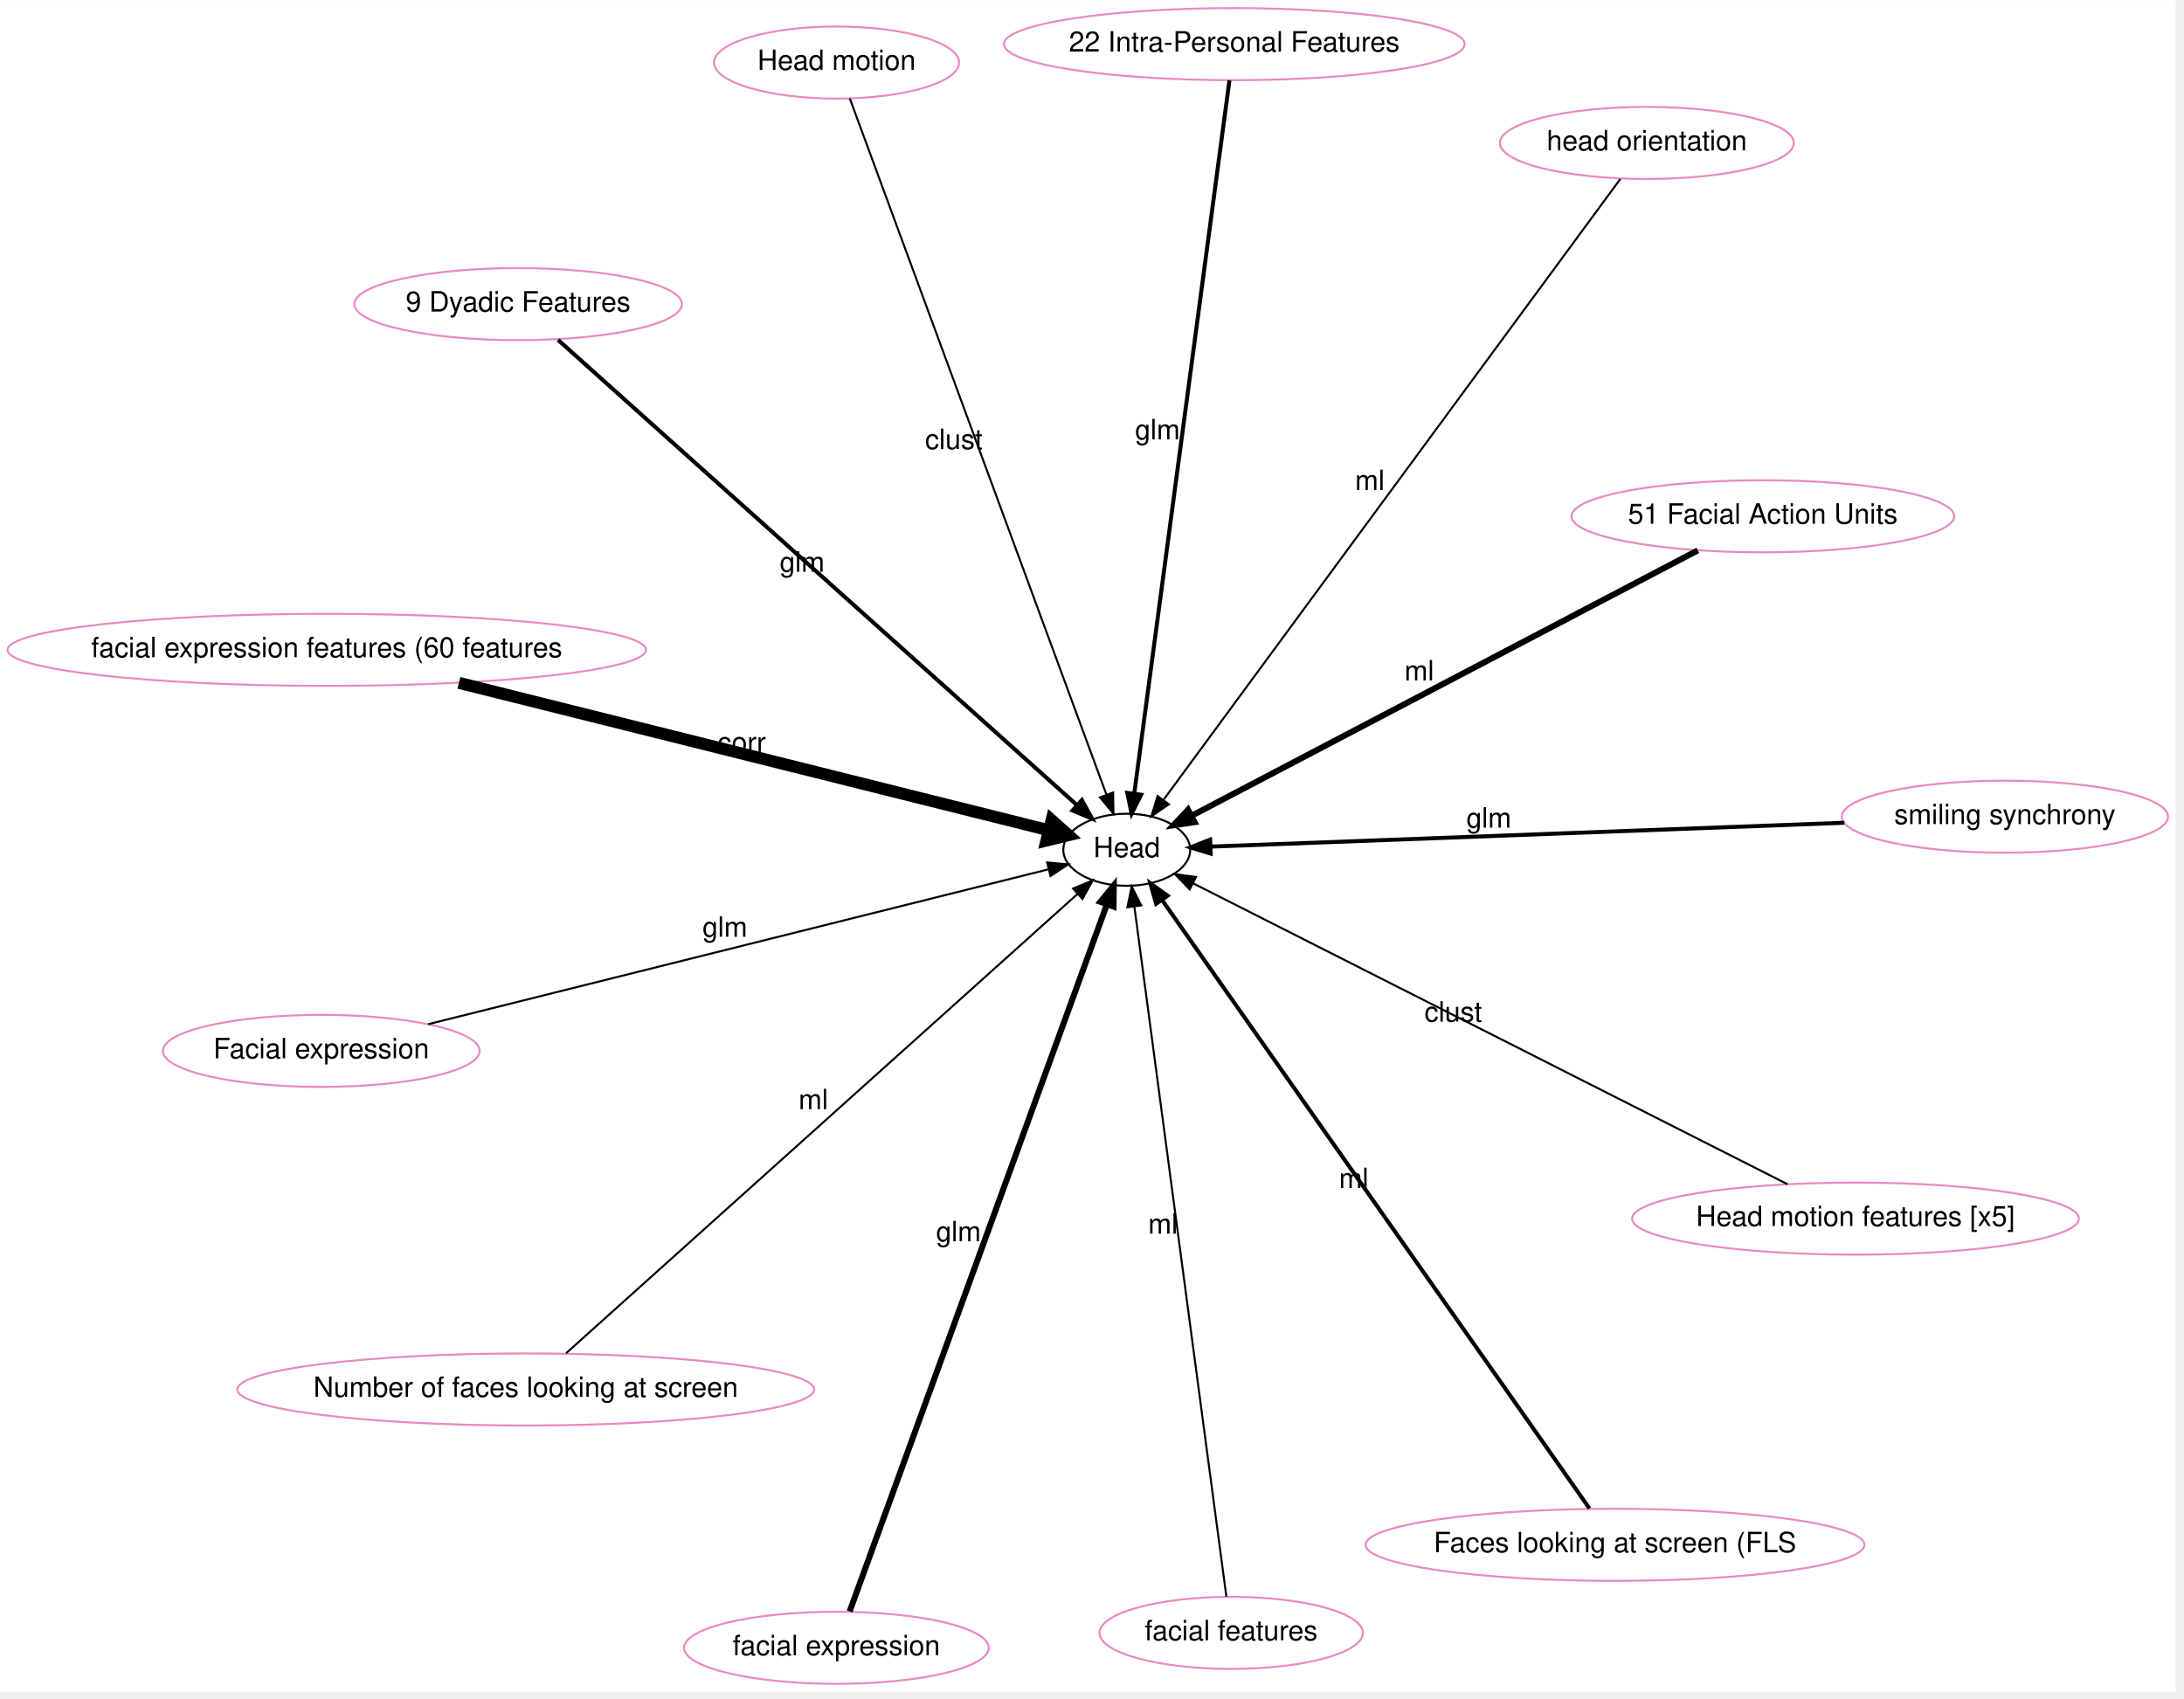
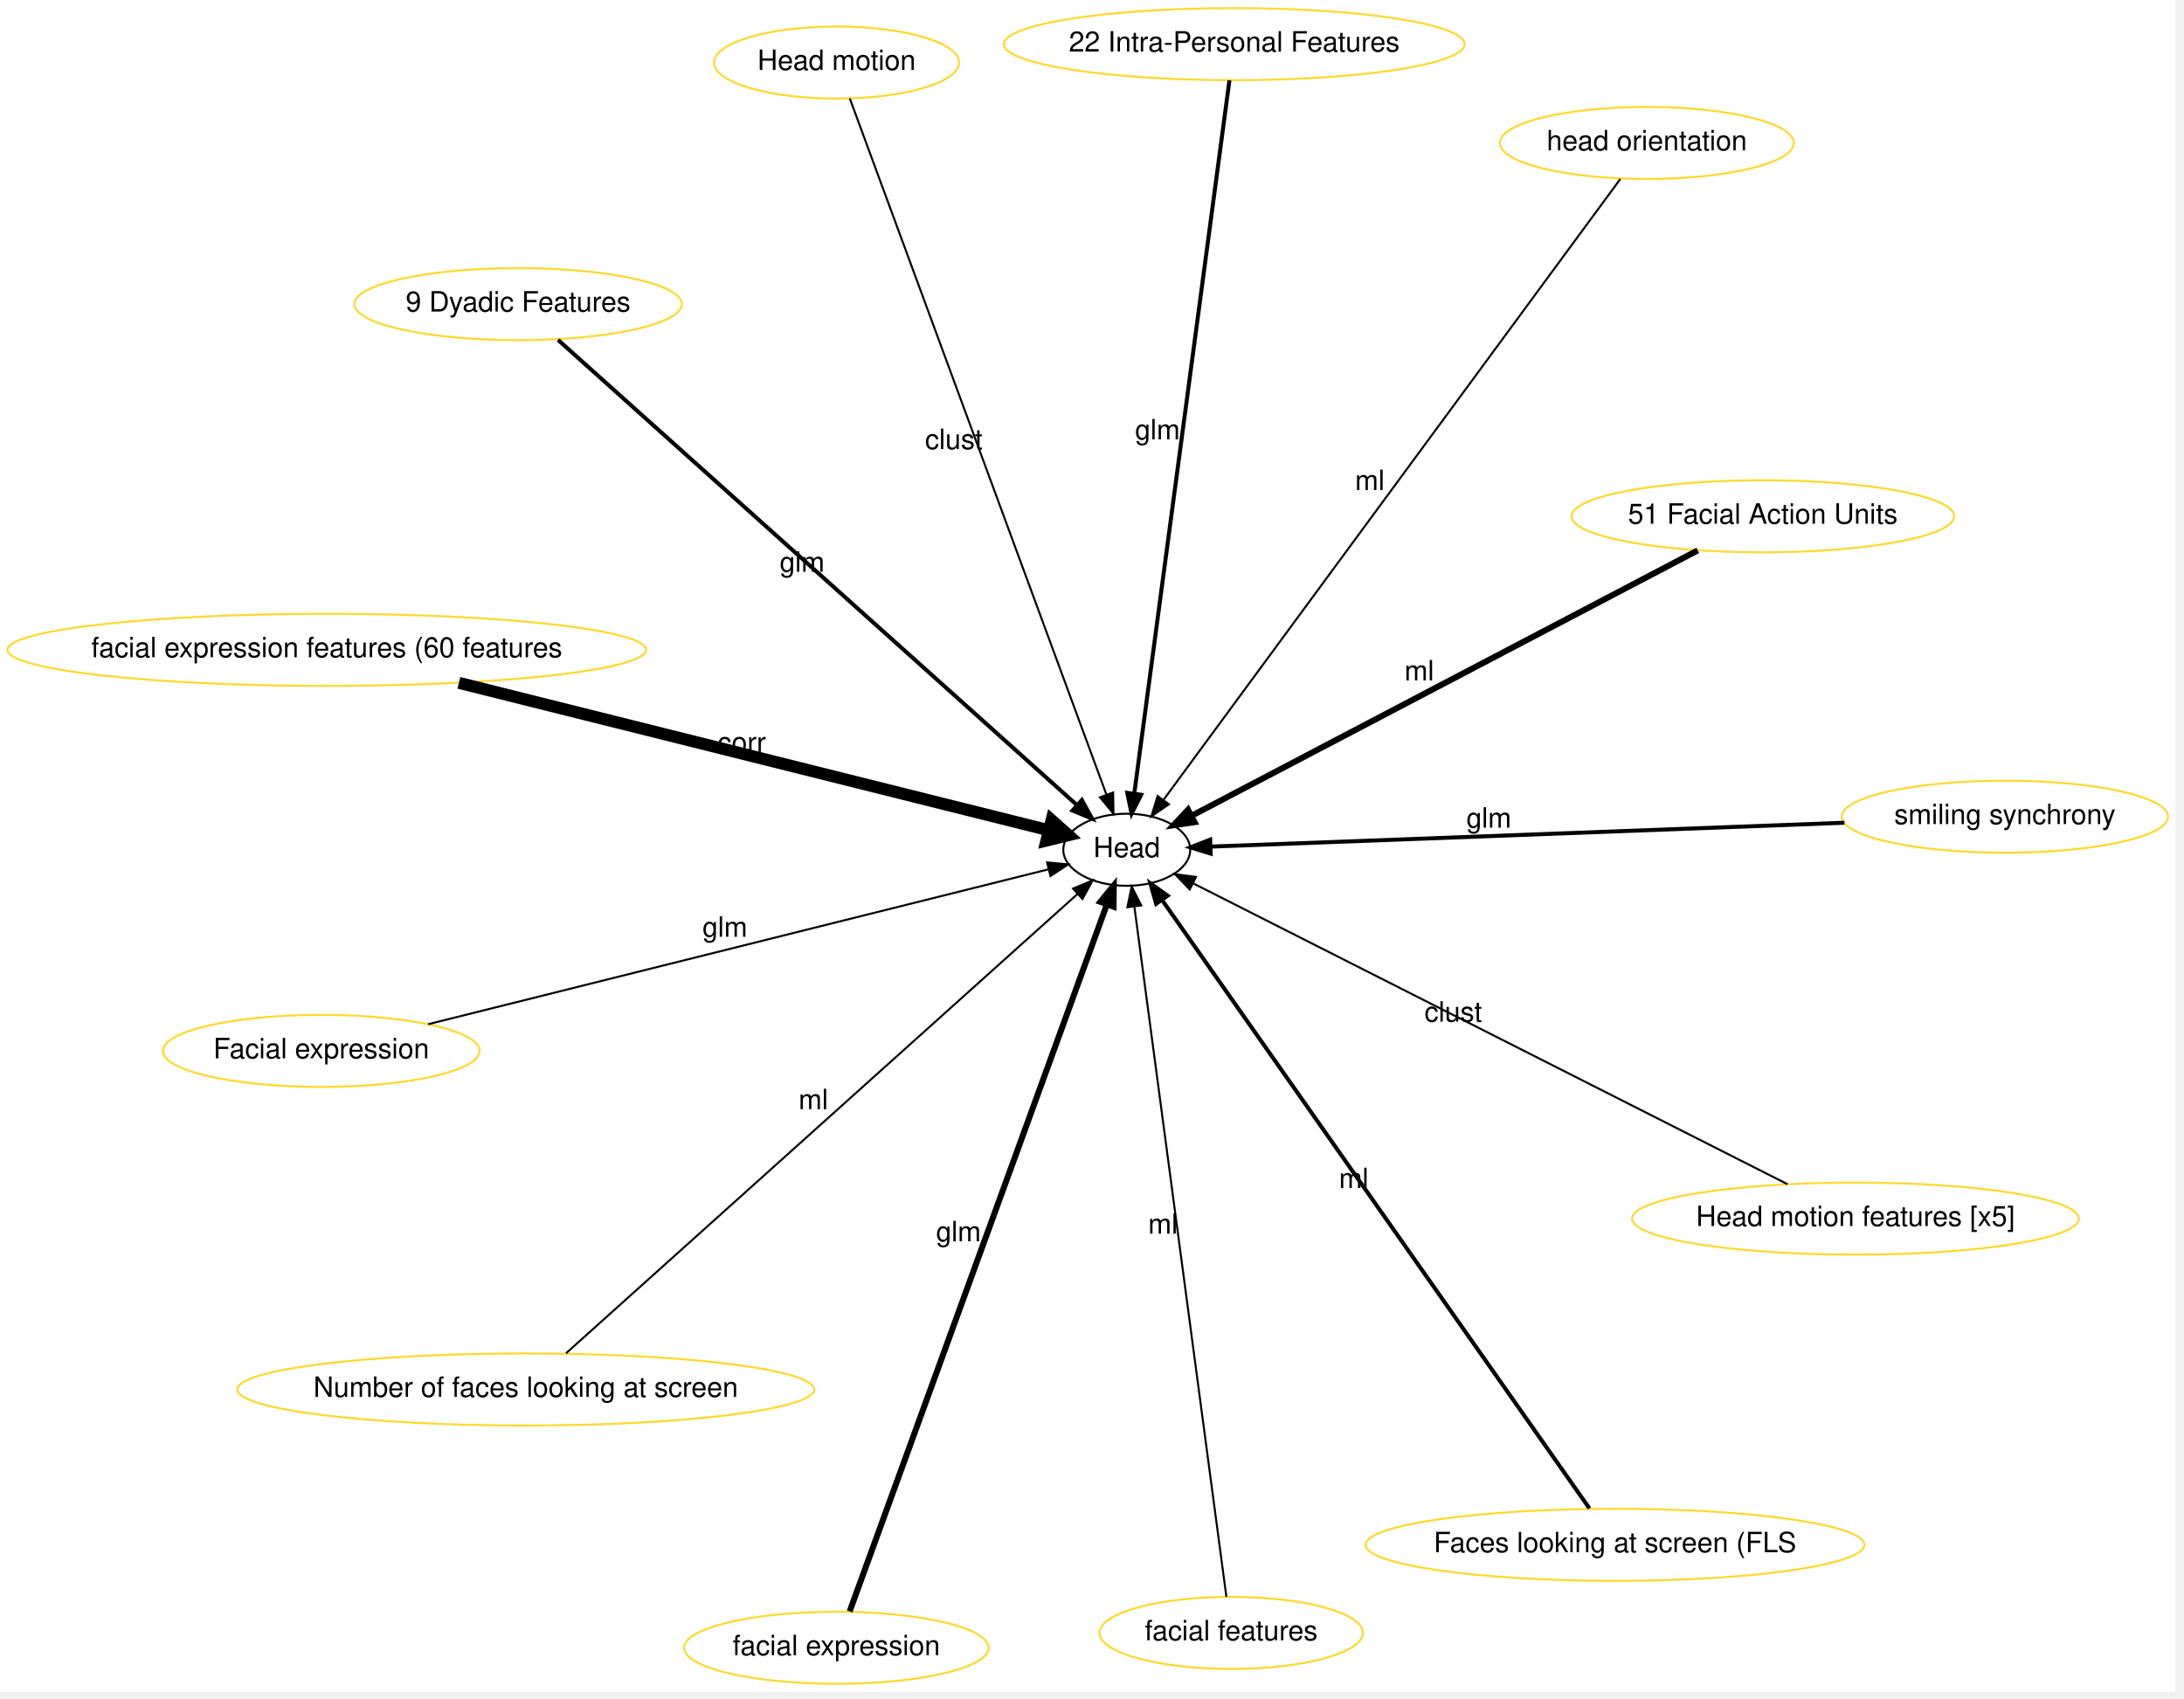
<svg xmlns="http://www.w3.org/2000/svg" xmlns:xlink="http://www.w3.org/1999/xlink" width="1080pt" height="840pt" viewBox="0.00 0.00 1080.00 839.89">
  <g id="graph0" class="graph" transform="scale(0.99 0.99) rotate(0) translate(4 841.09)">
    <polygon fill="white" stroke="transparent" points="-4,4 -4,-841.09 1082.69,-841.09 1082.69,4 -4,4" />
    <g id="node1" class="node">
      <g id="a_node1">
        <a xlink:href="index.svg" xlink:title="Head">
          <ellipse fill="none" stroke="black" cx="558.82" cy="-416.65" rx="31.7" ry="18" />
          <text text-anchor="middle" x="558.82" y="-412.95" font-family="Helvetica,sans-Serif" font-size="14.00">Head</text>
        </a>
      </g>
    </g>
    <g id="node2" class="node">
      <g id="a_node2">
        <a xlink:href="https://scholar.google.com/scholar?hl=en&amp;q=Automatic%20Recognition%20of%20Affective%20Laughter%20in%20Spontaneous%20Dyadic%20Interactions%20from%20Audiovisual%20Signals" xlink:title="51 Facial Action Units" target="_blank">
-           <ellipse fill="none" stroke="#e78ac3" cx="876.54" cy="-583.24" rx="95.58" ry="18" />
+           <ellipse fill="none" stroke="#ffd92f" cx="876.54" cy="-583.24" rx="95.58" ry="18" />
          <text text-anchor="middle" x="876.54" y="-579.54" font-family="Helvetica,sans-Serif" font-size="14.00">51 Facial Action Units</text>
        </a>
      </g>
    </g>
    <g id="edge1" class="edge">
      <path fill="none" stroke="black" stroke-width="3" d="M844.03,-566.2C783.08,-534.24 652.3,-465.67 591.34,-433.7" />
      <polygon fill="black" stroke="black" stroke-width="3" points="592.66,-430.44 582.18,-428.9 589.41,-436.64 592.66,-430.44" />
      <g id="a_edge1-label">
        <a xlink:title="3">
          <text text-anchor="middle" x="704.92" y="-501.25" font-family="Helvetica,sans-Serif" font-size="14.00">ml</text>
        </a>
      </g>
    </g>
    <g id="node3" class="node">
      <g id="a_node3">
        <a xlink:href="https://scholar.google.com/scholar?hl=en&amp;q=The%20Additive%20Value%20of%20Multimodal%20Features%20for%20Predicting%20Engagement,%20Frustration,%20and%20Learning%20during%20Tutoring" xlink:title="facial expression" target="_blank">
-           <ellipse fill="none" stroke="#e78ac3" cx="413.79" cy="-18" rx="76.09" ry="18" />
+           <ellipse fill="none" stroke="#ffd92f" cx="413.79" cy="-18" rx="76.09" ry="18" />
          <text text-anchor="middle" x="413.79" y="-14.3" font-family="Helvetica,sans-Serif" font-size="14.00">facial expression</text>
        </a>
      </g>
    </g>
    <g id="edge2" class="edge">
      <path fill="none" stroke="black" stroke-width="3" d="M420.4,-36.17C443.53,-99.74 520.93,-312.5 548.76,-388.98" />
      <polygon fill="black" stroke="black" stroke-width="3" points="545.63,-390.64 552.34,-398.84 552.21,-388.24 545.63,-390.64" />
      <g id="a_edge2-label">
        <a xlink:title="3">
          <text text-anchor="middle" x="474.78" y="-221.07" font-family="Helvetica,sans-Serif" font-size="14.00">glm</text>
        </a>
      </g>
    </g>
    <g id="node4" class="node">
      <g id="a_node4">
        <a xlink:href="https://scholar.google.com/scholar?hl=en&amp;q=Personality%20Trait%20Classification%20via%20Co-Occurrent%20Multiparty%20Multimodal%20Event%20Discovery" xlink:title="Head motion" target="_blank">
-           <ellipse fill="none" stroke="#e78ac3" cx="413.87" cy="-809.9" rx="61.19" ry="18" />
+           <ellipse fill="none" stroke="#ffd92f" cx="413.87" cy="-809.9" rx="61.19" ry="18" />
          <text text-anchor="middle" x="413.87" y="-806.2" font-family="Helvetica,sans-Serif" font-size="14.00">Head motion</text>
        </a>
      </g>
    </g>
    <g id="edge3" class="edge">
      <path fill="none" stroke="black" d="M420.47,-791.98C443.54,-729.41 520.6,-520.35 548.57,-444.47" />
      <polygon fill="black" stroke="black" points="552.01,-445.27 552.18,-434.68 545.44,-442.85 552.01,-445.27" />
      <g id="a_edge3-label">
        <a xlink:title="1">
          <text text-anchor="middle" x="472.44" y="-616.82" font-family="Helvetica,sans-Serif" font-size="14.00">clust</text>
        </a>
      </g>
    </g>
    <g id="node5" class="node">
      <g id="a_node5">
        <a xlink:href="https://scholar.google.com/scholar?hl=en&amp;q=Personality%20classification%20and%20behaviour%20interpretation:%20An%20approach%20based%20on%20feature%20categories" xlink:title="22 Intra-Personal Features" target="_blank">
-           <ellipse fill="none" stroke="#e78ac3" cx="612.52" cy="-819.09" rx="115.08" ry="18" />
+           <ellipse fill="none" stroke="#ffd92f" cx="612.52" cy="-819.09" rx="115.08" ry="18" />
          <text text-anchor="middle" x="612.52" y="-815.39" font-family="Helvetica,sans-Serif" font-size="14.00">22 Intra-Personal Features</text>
        </a>
      </g>
    </g>
    <g id="edge4" class="edge">
      <path fill="none" stroke="black" stroke-width="2" d="M610.11,-801.02C601.59,-737.18 572.88,-522.01 562.56,-444.65" />
      <polygon fill="black" stroke="black" stroke-width="2" points="566.02,-444.13 561.23,-434.68 559.08,-445.05 566.02,-444.13" />
      <g id="a_edge4-label">
        <a xlink:title="2">
          <text text-anchor="middle" x="574.17" y="-621.65" font-family="Helvetica,sans-Serif" font-size="14.00">glm</text>
        </a>
      </g>
    </g>
    <g id="node6" class="node">
      <g id="a_node6">
        <a xlink:href="https://scholar.google.com/scholar?hl=en&amp;q=Personality%20classification%20and%20behaviour%20interpretation:%20An%20approach%20based%20on%20feature%20categories" xlink:title="9 Dyadic Features" target="_blank">
-           <ellipse fill="none" stroke="#e78ac3" cx="254.81" cy="-689.22" rx="81.79" ry="18" />
+           <ellipse fill="none" stroke="#ffd92f" cx="254.81" cy="-689.22" rx="81.79" ry="18" />
          <text text-anchor="middle" x="254.81" y="-685.52" font-family="Helvetica,sans-Serif" font-size="14.00">9 Dyadic Features</text>
        </a>
      </g>
    </g>
    <g id="edge5" class="edge">
      <path fill="none" stroke="black" stroke-width="2" d="M274.76,-671.34C328.25,-623.38 474.83,-491.96 533.78,-439.11" />
      <polygon fill="black" stroke="black" stroke-width="2" points="536.39,-441.47 541.5,-432.19 531.72,-436.26 536.39,-441.47" />
      <g id="a_edge5-label">
        <a xlink:title="2">
          <text text-anchor="middle" x="396.66" y="-555.53" font-family="Helvetica,sans-Serif" font-size="14.00">glm</text>
        </a>
      </g>
    </g>
    <g id="node7" class="node">
      <g id="a_node7">
        <a xlink:href="https://scholar.google.com/scholar?hl=en&amp;q=Going%20beyond%20what%20is%20visible:%20What%20multichannel%20data%20can%20reveal%20about%20interaction%20in%20the%20context%20of%20collaborative%20learning?" xlink:title="Facial expression" target="_blank">
-           <ellipse fill="none" stroke="#e78ac3" cx="156.47" cy="-316.18" rx="79.09" ry="18" />
+           <ellipse fill="none" stroke="#ffd92f" cx="156.47" cy="-316.18" rx="79.09" ry="18" />
          <text text-anchor="middle" x="156.47" y="-312.48" font-family="Helvetica,sans-Serif" font-size="14.00">Facial expression</text>
        </a>
      </g>
    </g>
    <g id="edge6" class="edge">
      <path fill="none" stroke="black" d="M209.9,-329.52C291.91,-350 446.92,-388.71 519.49,-406.83" />
      <polygon fill="black" stroke="black" points="519.03,-410.32 529.58,-409.35 520.72,-403.53 519.03,-410.32" />
      <g id="a_edge6-label">
        <a xlink:title="1">
          <text text-anchor="middle" x="358.09" y="-373.2" font-family="Helvetica,sans-Serif" font-size="14.00">glm</text>
        </a>
      </g>
    </g>
    <g id="node8" class="node">
      <g id="a_node8">
        <a xlink:href="https://scholar.google.com/scholar?hl=en&amp;q=Task-independent%20Multimodal%20Prediction%20of%20Group%20Performance%20Based%20on%20Product%20Dimensions" xlink:title="Head motion features [x5]" target="_blank">
-           <ellipse fill="none" stroke="#e78ac3" cx="922.82" cy="-232.39" rx="111.58" ry="18" />
+           <ellipse fill="none" stroke="#ffd92f" cx="922.82" cy="-232.39" rx="111.58" ry="18" />
          <text text-anchor="middle" x="922.82" y="-228.69" font-family="Helvetica,sans-Serif" font-size="14.00">Head motion features [x5]</text>
        </a>
      </g>
    </g>
    <g id="edge7" class="edge">
      <path fill="none" stroke="black" d="M888.9,-249.56C819.28,-284.8 661.03,-364.92 592.02,-399.85" />
      <polygon fill="black" stroke="black" points="590.24,-396.83 582.9,-404.47 593.4,-403.07 590.24,-396.83" />
      <g id="a_edge7-label">
        <a xlink:title="1">
          <text text-anchor="middle" x="721.9" y="-330.81" font-family="Helvetica,sans-Serif" font-size="14.00">clust</text>
        </a>
      </g>
    </g>
    <g id="node9" class="node">
      <g id="a_node9">
        <a xlink:href="https://scholar.google.com/scholar?hl=en&amp;q=Supervised%20machine%20learning%20in%20multimodal%20learning%20analytics%20for%20estimating%20success%20in%20project-based%20learning" xlink:title="Number of faces looking at screen" target="_blank">
-           <ellipse fill="none" stroke="#e78ac3" cx="258.61" cy="-147.04" rx="144.07" ry="18" />
+           <ellipse fill="none" stroke="#ffd92f" cx="258.61" cy="-147.04" rx="144.07" ry="18" />
          <text text-anchor="middle" x="258.61" y="-143.34" font-family="Helvetica,sans-Serif" font-size="14.00">Number of faces looking at screen</text>
        </a>
      </g>
    </g>
    <g id="edge8" class="edge">
      <path fill="none" stroke="black" d="M278.77,-165.15C332.01,-212.96 476.22,-342.47 534.2,-394.54" />
      <polygon fill="black" stroke="black" points="532.01,-397.28 541.79,-401.36 536.69,-392.07 532.01,-397.28" />
      <g id="a_edge8-label">
        <a xlink:title="1">
          <text text-anchor="middle" x="402.27" y="-287.05" font-family="Helvetica,sans-Serif" font-size="14.00">ml</text>
        </a>
      </g>
    </g>
    <g id="node10" class="node">
      <g id="a_node10">
        <a xlink:href="https://scholar.google.com/scholar?hl=en&amp;q=Estimation%20of%20success%20in%20collaborative%20learning%20based%20on%20multimodal%20learning%20analytics%20features" xlink:title="Faces looking at screen (FLS" target="_blank">
-           <ellipse fill="none" stroke="#e78ac3" cx="802.7" cy="-69.44" rx="124.58" ry="18" />
+           <ellipse fill="none" stroke="#ffd92f" cx="802.7" cy="-69.44" rx="124.58" ry="18" />
          <text text-anchor="middle" x="802.7" y="-65.74" font-family="Helvetica,sans-Serif" font-size="14.00">Faces looking at screen (FLS</text>
        </a>
      </g>
    </g>
    <g id="edge9" class="edge">
      <path fill="none" stroke="black" stroke-width="2" d="M789.93,-87.62C749.31,-145.44 623.05,-325.21 576.39,-391.64" />
      <polygon fill="black" stroke="black" stroke-width="2" points="573.49,-389.69 570.6,-399.89 579.21,-393.71 573.49,-389.69" />
      <g id="a_edge9-label">
        <a xlink:title="2">
          <text text-anchor="middle" x="672.2" y="-247.65" font-family="Helvetica,sans-Serif" font-size="14.00">ml</text>
        </a>
      </g>
    </g>
    <g id="node11" class="node">
      <g id="a_node11">
        <a xlink:href="https://scholar.google.com/scholar?hl=en&amp;q=Real-time%20mutual%20gaze%20perception" xlink:title="facial features" target="_blank">
-           <ellipse fill="none" stroke="#e78ac3" cx="610.99" cy="-25.44" rx="65.79" ry="18" />
+           <ellipse fill="none" stroke="#ffd92f" cx="610.99" cy="-25.44" rx="65.79" ry="18" />
          <text text-anchor="middle" x="610.99" y="-21.74" font-family="Helvetica,sans-Serif" font-size="14.00">facial features</text>
        </a>
      </g>
    </g>
    <g id="edge10" class="edge">
      <path fill="none" stroke="black" d="M608.58,-43.52C600.27,-105.83 572.79,-311.91 562.64,-388.05" />
      <polygon fill="black" stroke="black" points="559.12,-387.93 561.27,-398.31 566.06,-388.86 559.12,-387.93" />
      <g id="a_edge10-label">
        <a xlink:title="1">
          <text text-anchor="middle" x="576.9" y="-224.89" font-family="Helvetica,sans-Serif" font-size="14.00">ml</text>
        </a>
      </g>
    </g>
    <g id="node12" class="node">
      <g id="a_node12">
        <a xlink:href="https://scholar.google.com/scholar?hl=en&amp;q=Multimodal%20Analysis%20of%20Vocal%20Collaborative%20Search:A%20Public%20Corpus%20and%20Results" xlink:title="facial expression features (60 features" target="_blank">
-           <ellipse fill="none" stroke="#e78ac3" cx="159.24" cy="-516.52" rx="159.47" ry="18" />
+           <ellipse fill="none" stroke="#ffd92f" cx="159.24" cy="-516.52" rx="159.47" ry="18" />
          <text text-anchor="middle" x="159.24" y="-512.82" font-family="Helvetica,sans-Serif" font-size="14.00">facial expression features (60 features</text>
        </a>
      </g>
    </g>
    <g id="edge11" class="edge">
      <path fill="none" stroke="black" stroke-width="6" d="M225.22,-500.03C309.14,-479.05 451.34,-443.52 519.76,-426.42" />
      <polygon fill="black" stroke="black" stroke-width="6" points="521.27,-431.45 529.69,-423.93 518.72,-421.26 521.27,-431.45" />
      <g id="a_edge11-label">
        <a xlink:title="6">
          <text text-anchor="middle" x="366.46" y="-465.53" font-family="Helvetica,sans-Serif" font-size="14.00">corr</text>
        </a>
      </g>
    </g>
    <g id="node13" class="node">
      <g id="a_node13">
        <a xlink:href="https://scholar.google.com/scholar?hl=en&amp;q=Physiological%20evidence%20of%20interpersonal%20dynamics%20in%20a%20cooperative%20production%20task" xlink:title="smiling synchrony" target="_blank">
-           <ellipse fill="none" stroke="#e78ac3" cx="997.45" cy="-433.17" rx="81.49" ry="18" />
+           <ellipse fill="none" stroke="#ffd92f" cx="997.45" cy="-433.17" rx="81.49" ry="18" />
          <text text-anchor="middle" x="997.45" y="-429.47" font-family="Helvetica,sans-Serif" font-size="14.00">smiling synchrony</text>
        </a>
      </g>
    </g>
    <g id="edge12" class="edge">
      <path fill="none" stroke="black" stroke-width="2" d="M917.25,-430.15C823.95,-426.64 673.42,-420.97 600.75,-418.23" />
      <polygon fill="black" stroke="black" stroke-width="2" points="600.73,-414.73 590.61,-417.85 600.47,-421.72 600.73,-414.73" />
      <g id="a_edge12-label">
        <a xlink:title="2">
          <text text-anchor="middle" x="739.68" y="-427.7" font-family="Helvetica,sans-Serif" font-size="14.00">glm</text>
        </a>
      </g>
    </g>
    <g id="node14" class="node">
      <g id="a_node14">
        <a xlink:href="https://scholar.google.com/scholar?hl=en&amp;q=Multi-modal%20Social%20Signal%20Analysis%20for%20Predicting%20Agreement%20in%20Conversation%20Settings" xlink:title="head orientation" target="_blank">
-           <ellipse fill="none" stroke="#e78ac3" cx="818.6" cy="-769.74" rx="73.39" ry="18" />
+           <ellipse fill="none" stroke="#ffd92f" cx="818.6" cy="-769.74" rx="73.39" ry="18" />
          <text text-anchor="middle" x="818.6" y="-766.04" font-family="Helvetica,sans-Serif" font-size="14.00">head orientation</text>
        </a>
      </g>
    </g>
    <g id="edge13" class="edge">
      <path fill="none" stroke="black" d="M805.36,-751.74C762.42,-693.37 626.9,-509.18 577.27,-441.73" />
      <polygon fill="black" stroke="black" points="579.87,-439.35 571.12,-433.37 574.23,-443.5 579.87,-439.35" />
      <g id="a_edge13-label">
        <a xlink:title="1">
          <text text-anchor="middle" x="680.23" y="-596.34" font-family="Helvetica,sans-Serif" font-size="14.00">ml</text>
        </a>
      </g>
    </g>
  </g>
</svg>
